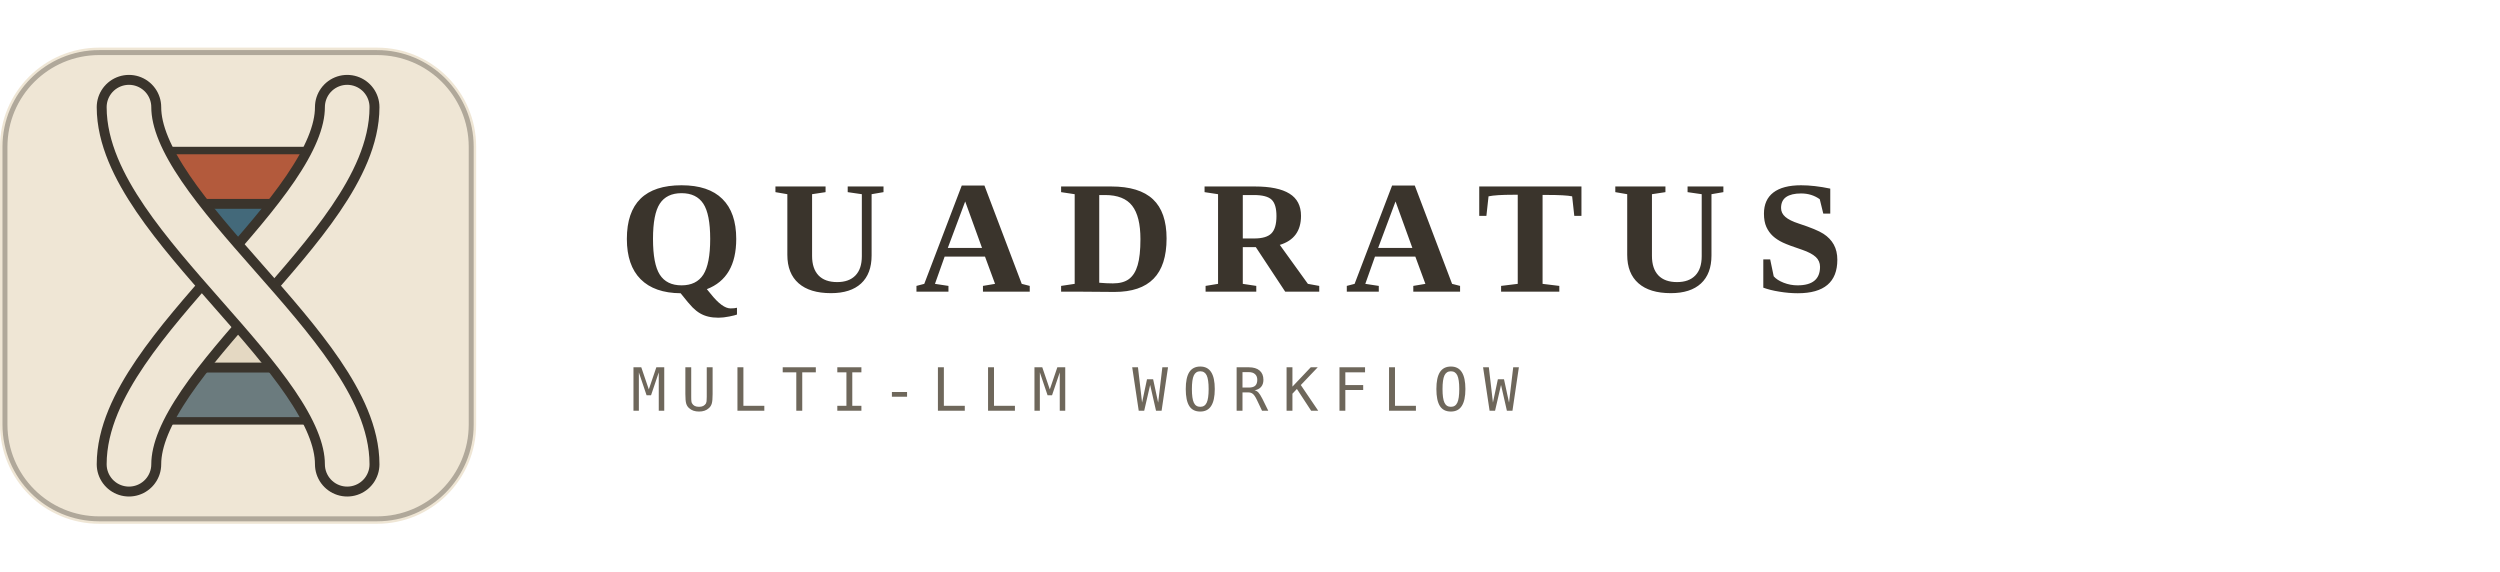
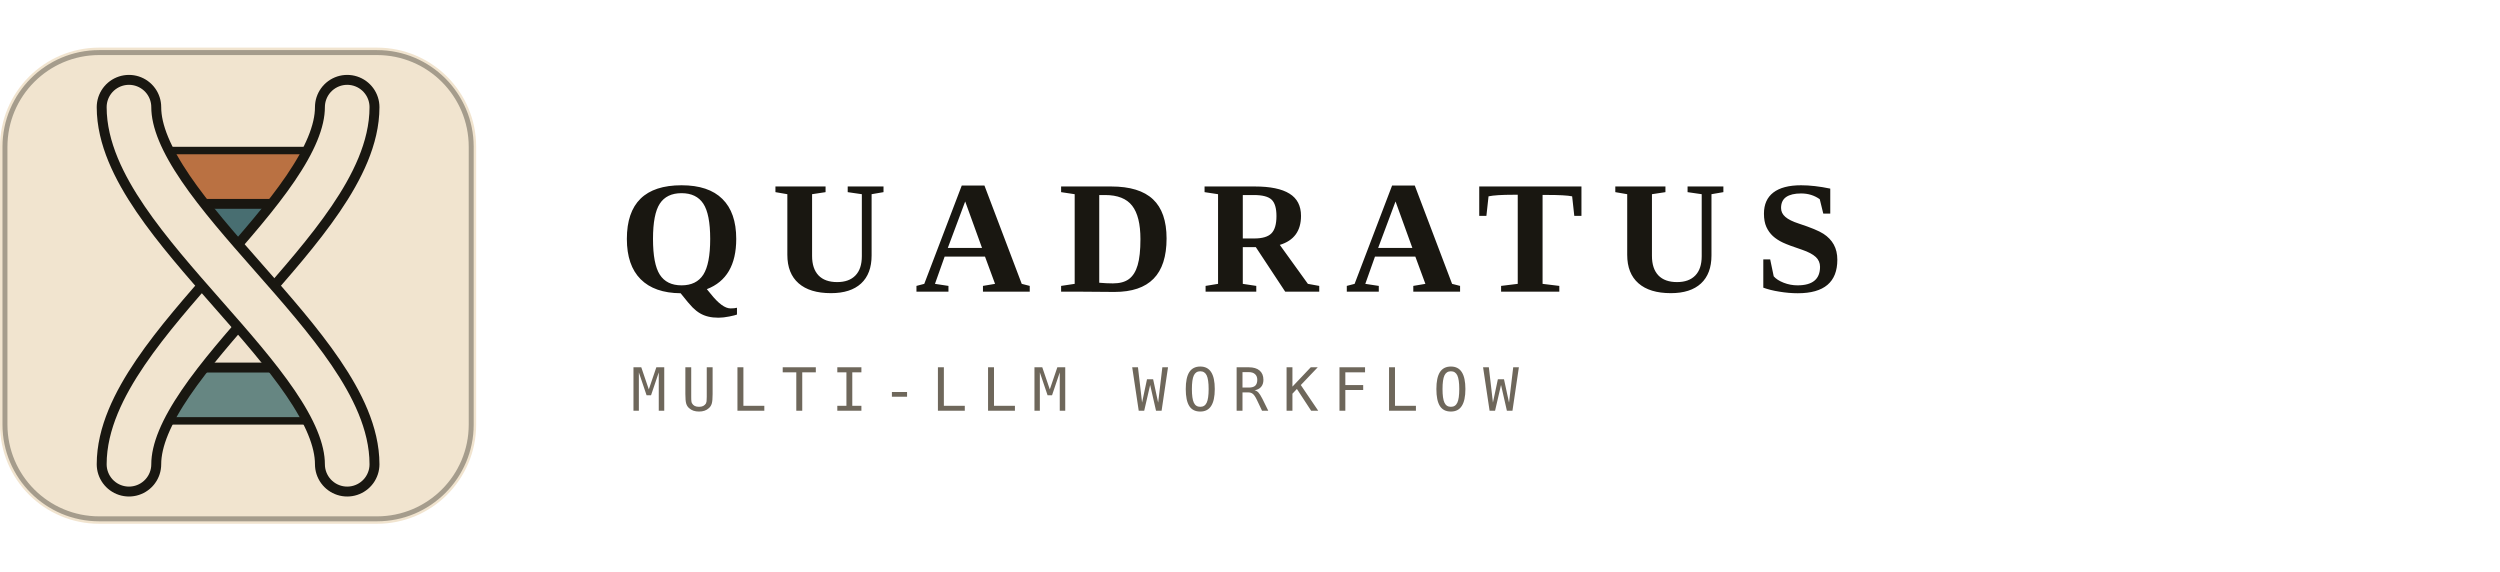
<svg xmlns="http://www.w3.org/2000/svg" viewBox="0 0 420 96" width="420" height="96" role="img" aria-label="Quadratus — multi-LLM workflow">
  <g transform="translate(0 8) scale(0.8333)">
-     <rect width="96" height="96" rx="20" fill="#EFE6D5" />
-     <rect x="1" y="1" width="94" height="94" rx="19" fill="none" stroke="#3A342C" stroke-opacity="0.35" stroke-width="1" />
+     <rect width="96" height="96" rx="20" fill="#F1E4CF" />
+     <rect x="1" y="1" width="94" height="94" rx="19" fill="none" stroke="#191711" stroke-opacity="0.35" stroke-width="1" />
    <g fill="none" stroke-linecap="round">
-       <path d="M31 26 H65" stroke="#3A342C" stroke-width="12" />
-       <path d="M31 26 H65" stroke="#B35A3C" stroke-width="9" />
-       <path d="M39 37 H57" stroke="#3A342C" stroke-width="12" />
-       <path d="M39 37 H57" stroke="#43697A" stroke-width="9" />
-       <path d="M39 59 H57" stroke="#3A342C" stroke-width="12" />
-       <path d="M39 59 H57" stroke="#E4D8C2" stroke-width="9" />
-       <path d="M31 70 H65" stroke="#3A342C" stroke-width="12" />
-       <path d="M31 70 H65" stroke="#6B7B7E" stroke-width="9" />
+       <path d="M31 26 H65" stroke="#191711" stroke-width="12" />
+       <path d="M31 26 H65" stroke="#BA7142" stroke-width="9" />
+       <path d="M39 37 H57" stroke="#191711" stroke-width="12" />
+       <path d="M39 37 H57" stroke="#486E71" stroke-width="9" />
+       <path d="M39 59 H57" stroke="#191711" stroke-width="12" />
+       <path d="M39 59 H57" stroke="#F0E2CD" stroke-width="9" />
+       <path d="M31 70 H65" stroke="#191711" stroke-width="12" />
+       <path d="M31 70 H65" stroke="#668682" stroke-width="9" />
    </g>
-     <path d="M70 12 C 70 34 26 62 26 84" fill="none" stroke="#3A342C" stroke-width="13" stroke-linecap="round" />
-     <path d="M70 12 C 70 34 26 62 26 84" fill="none" stroke="#EFE6D5" stroke-width="9" stroke-linecap="round" />
-     <path d="M26 12 C 26 34 70 62 70 84" fill="none" stroke="#3A342C" stroke-width="13" stroke-linecap="round" />
-     <path d="M26 12 C 26 34 70 62 70 84" fill="none" stroke="#EFE6D5" stroke-width="9" stroke-linecap="round" />
+     <path d="M70 12 C 70 34 26 62 26 84" fill="none" stroke="#191711" stroke-width="13" stroke-linecap="round" />
+     <path d="M70 12 C 70 34 26 62 26 84" fill="none" stroke="#F1E4CF" stroke-width="9" stroke-linecap="round" />
+     <path d="M26 12 C 26 34 70 62 70 84" fill="none" stroke="#191711" stroke-width="13" stroke-linecap="round" />
+     <path d="M26 12 C 26 34 70 62 70 84" fill="none" stroke="#F1E4CF" stroke-width="9" stroke-linecap="round" />
  </g>
-   <text x="104" y="49" font-family="'Libre Baskerville',Baskerville,Georgia,'Times New Roman',serif" font-weight="700" font-size="27" letter-spacing="4.6" fill="#3A342C">QUADRATUS</text>
+   <text x="104" y="49" font-family="'Libre Baskerville',Baskerville,Georgia,'Times New Roman',serif" font-weight="700" font-size="27" letter-spacing="4.6" fill="#191711">QUADRATUS</text>
  <text x="106" y="69" font-family="'JetBrains Mono',ui-monospace,SFMono-Regular,Menlo,monospace" font-size="10" letter-spacing="2.4" fill="#6E675B">MULTI-LLM WORKFLOW</text>
</svg>
